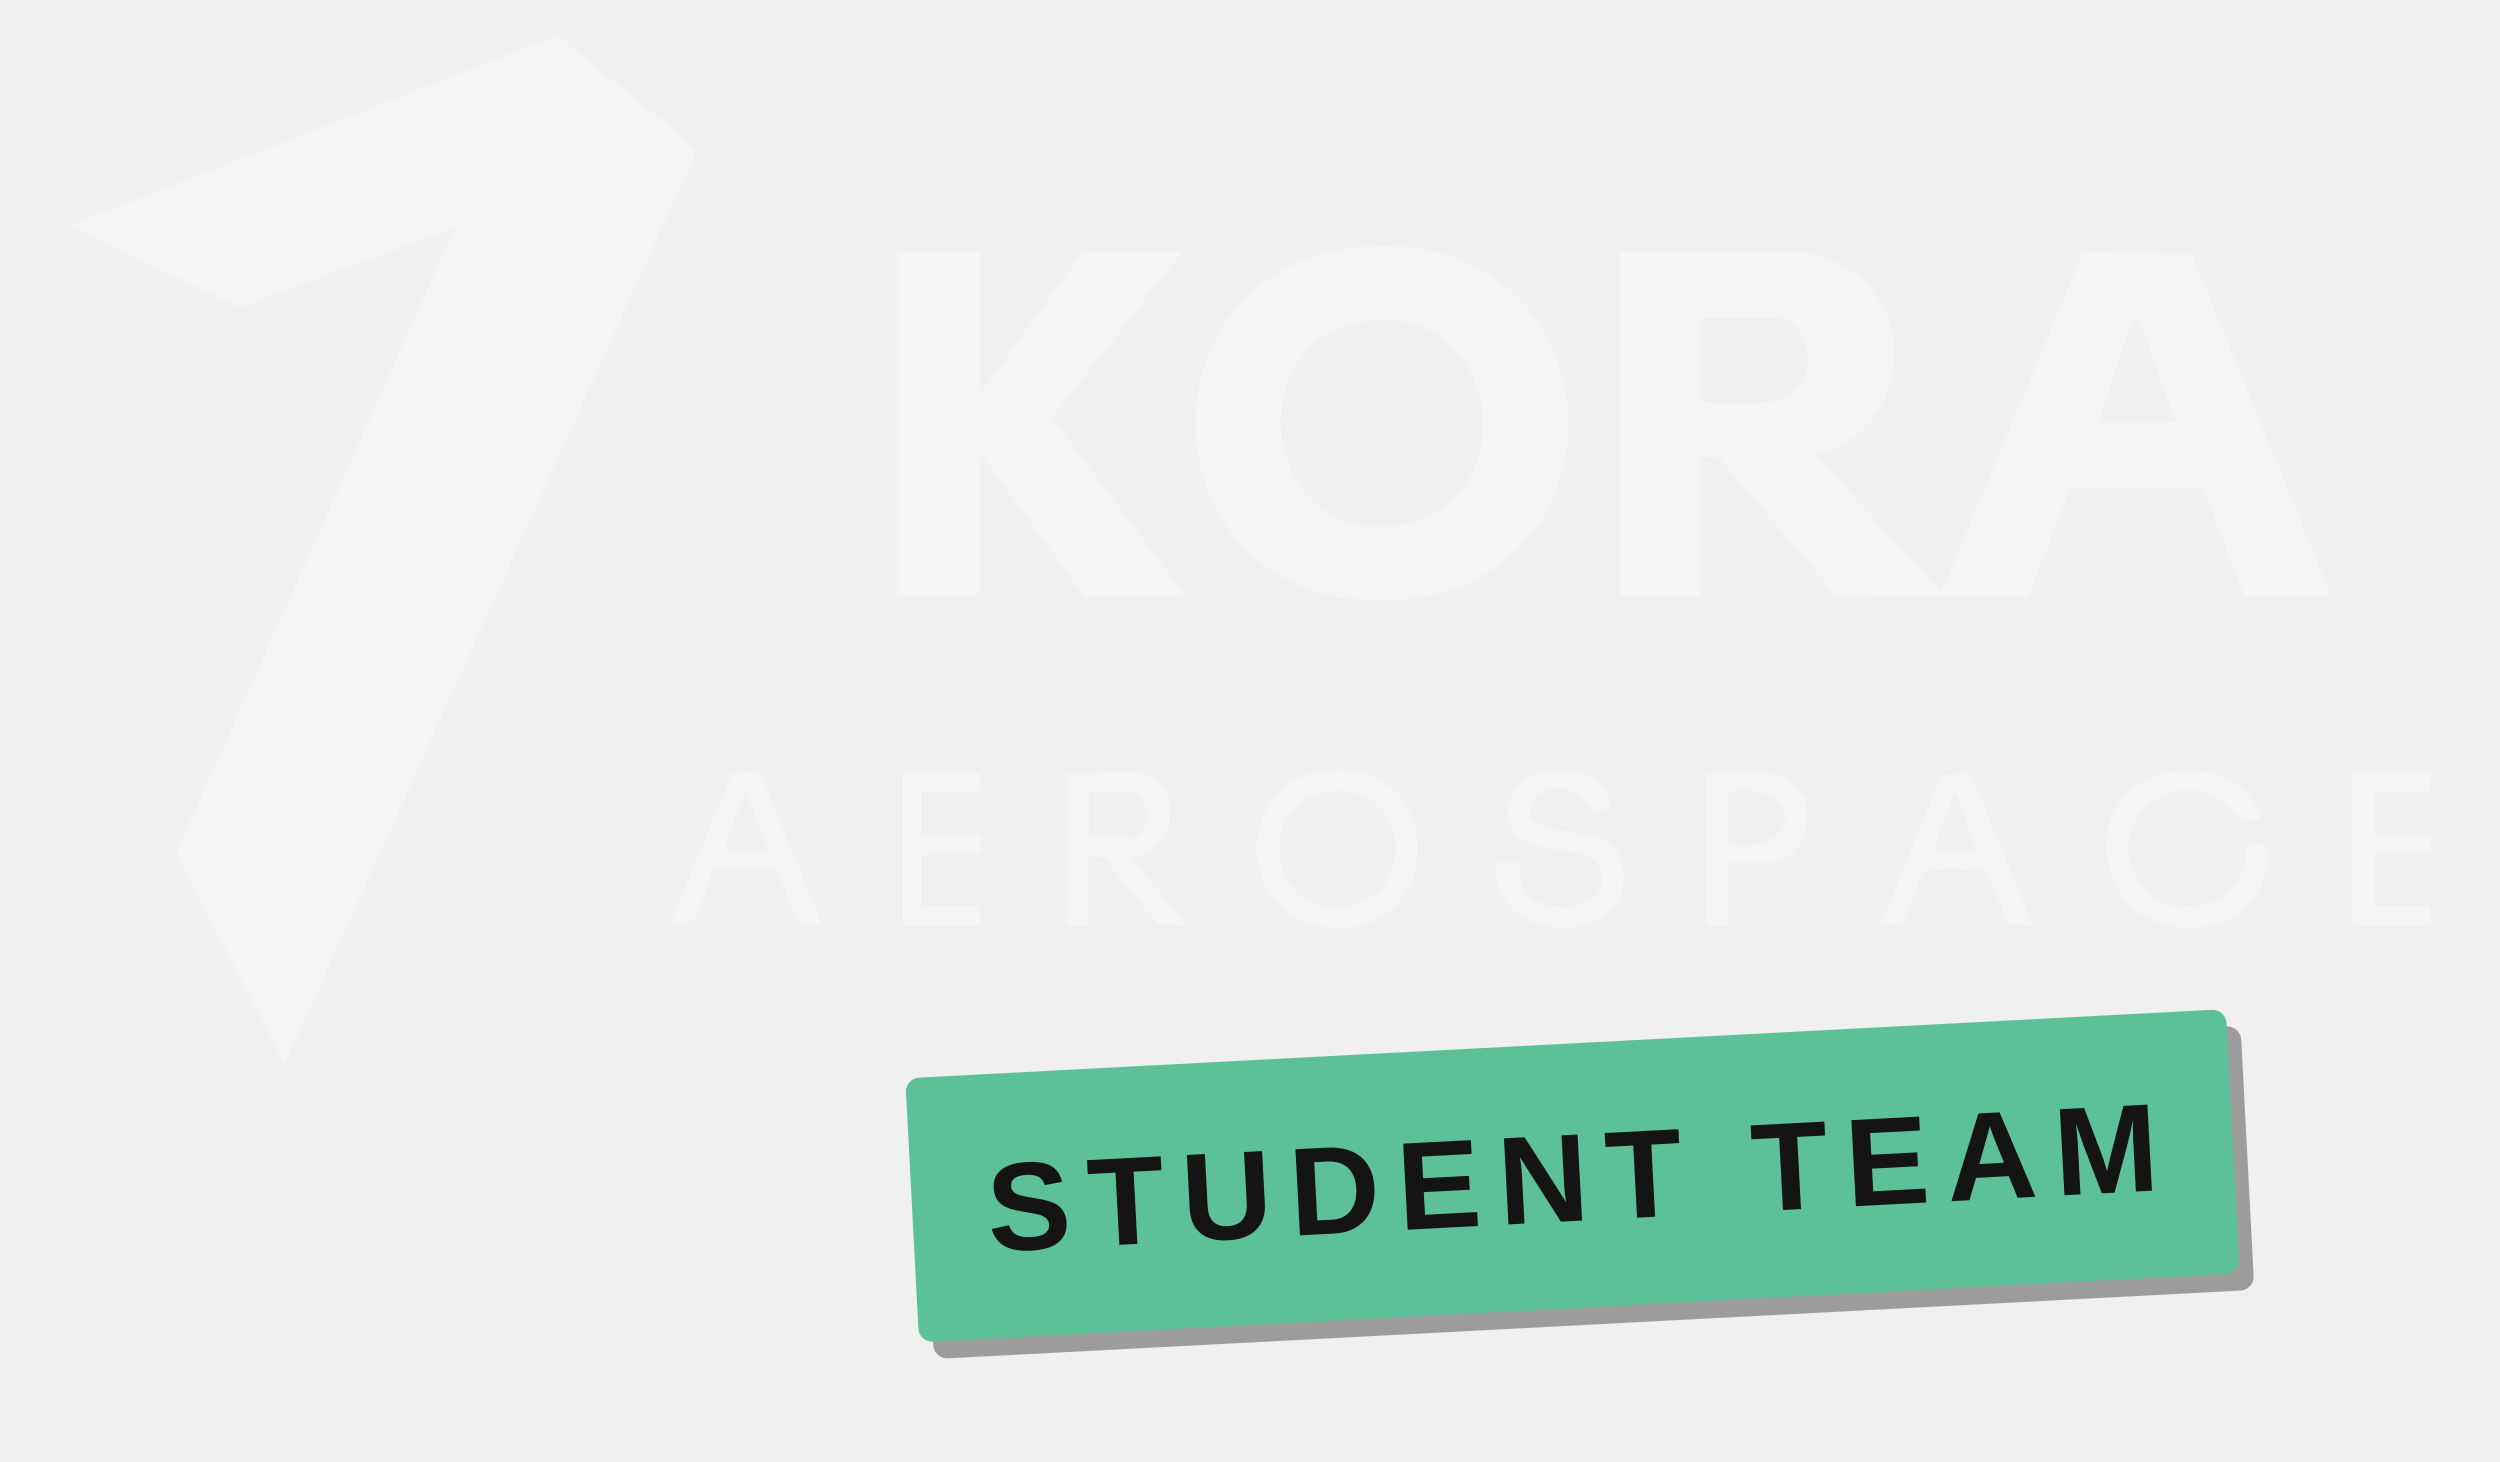
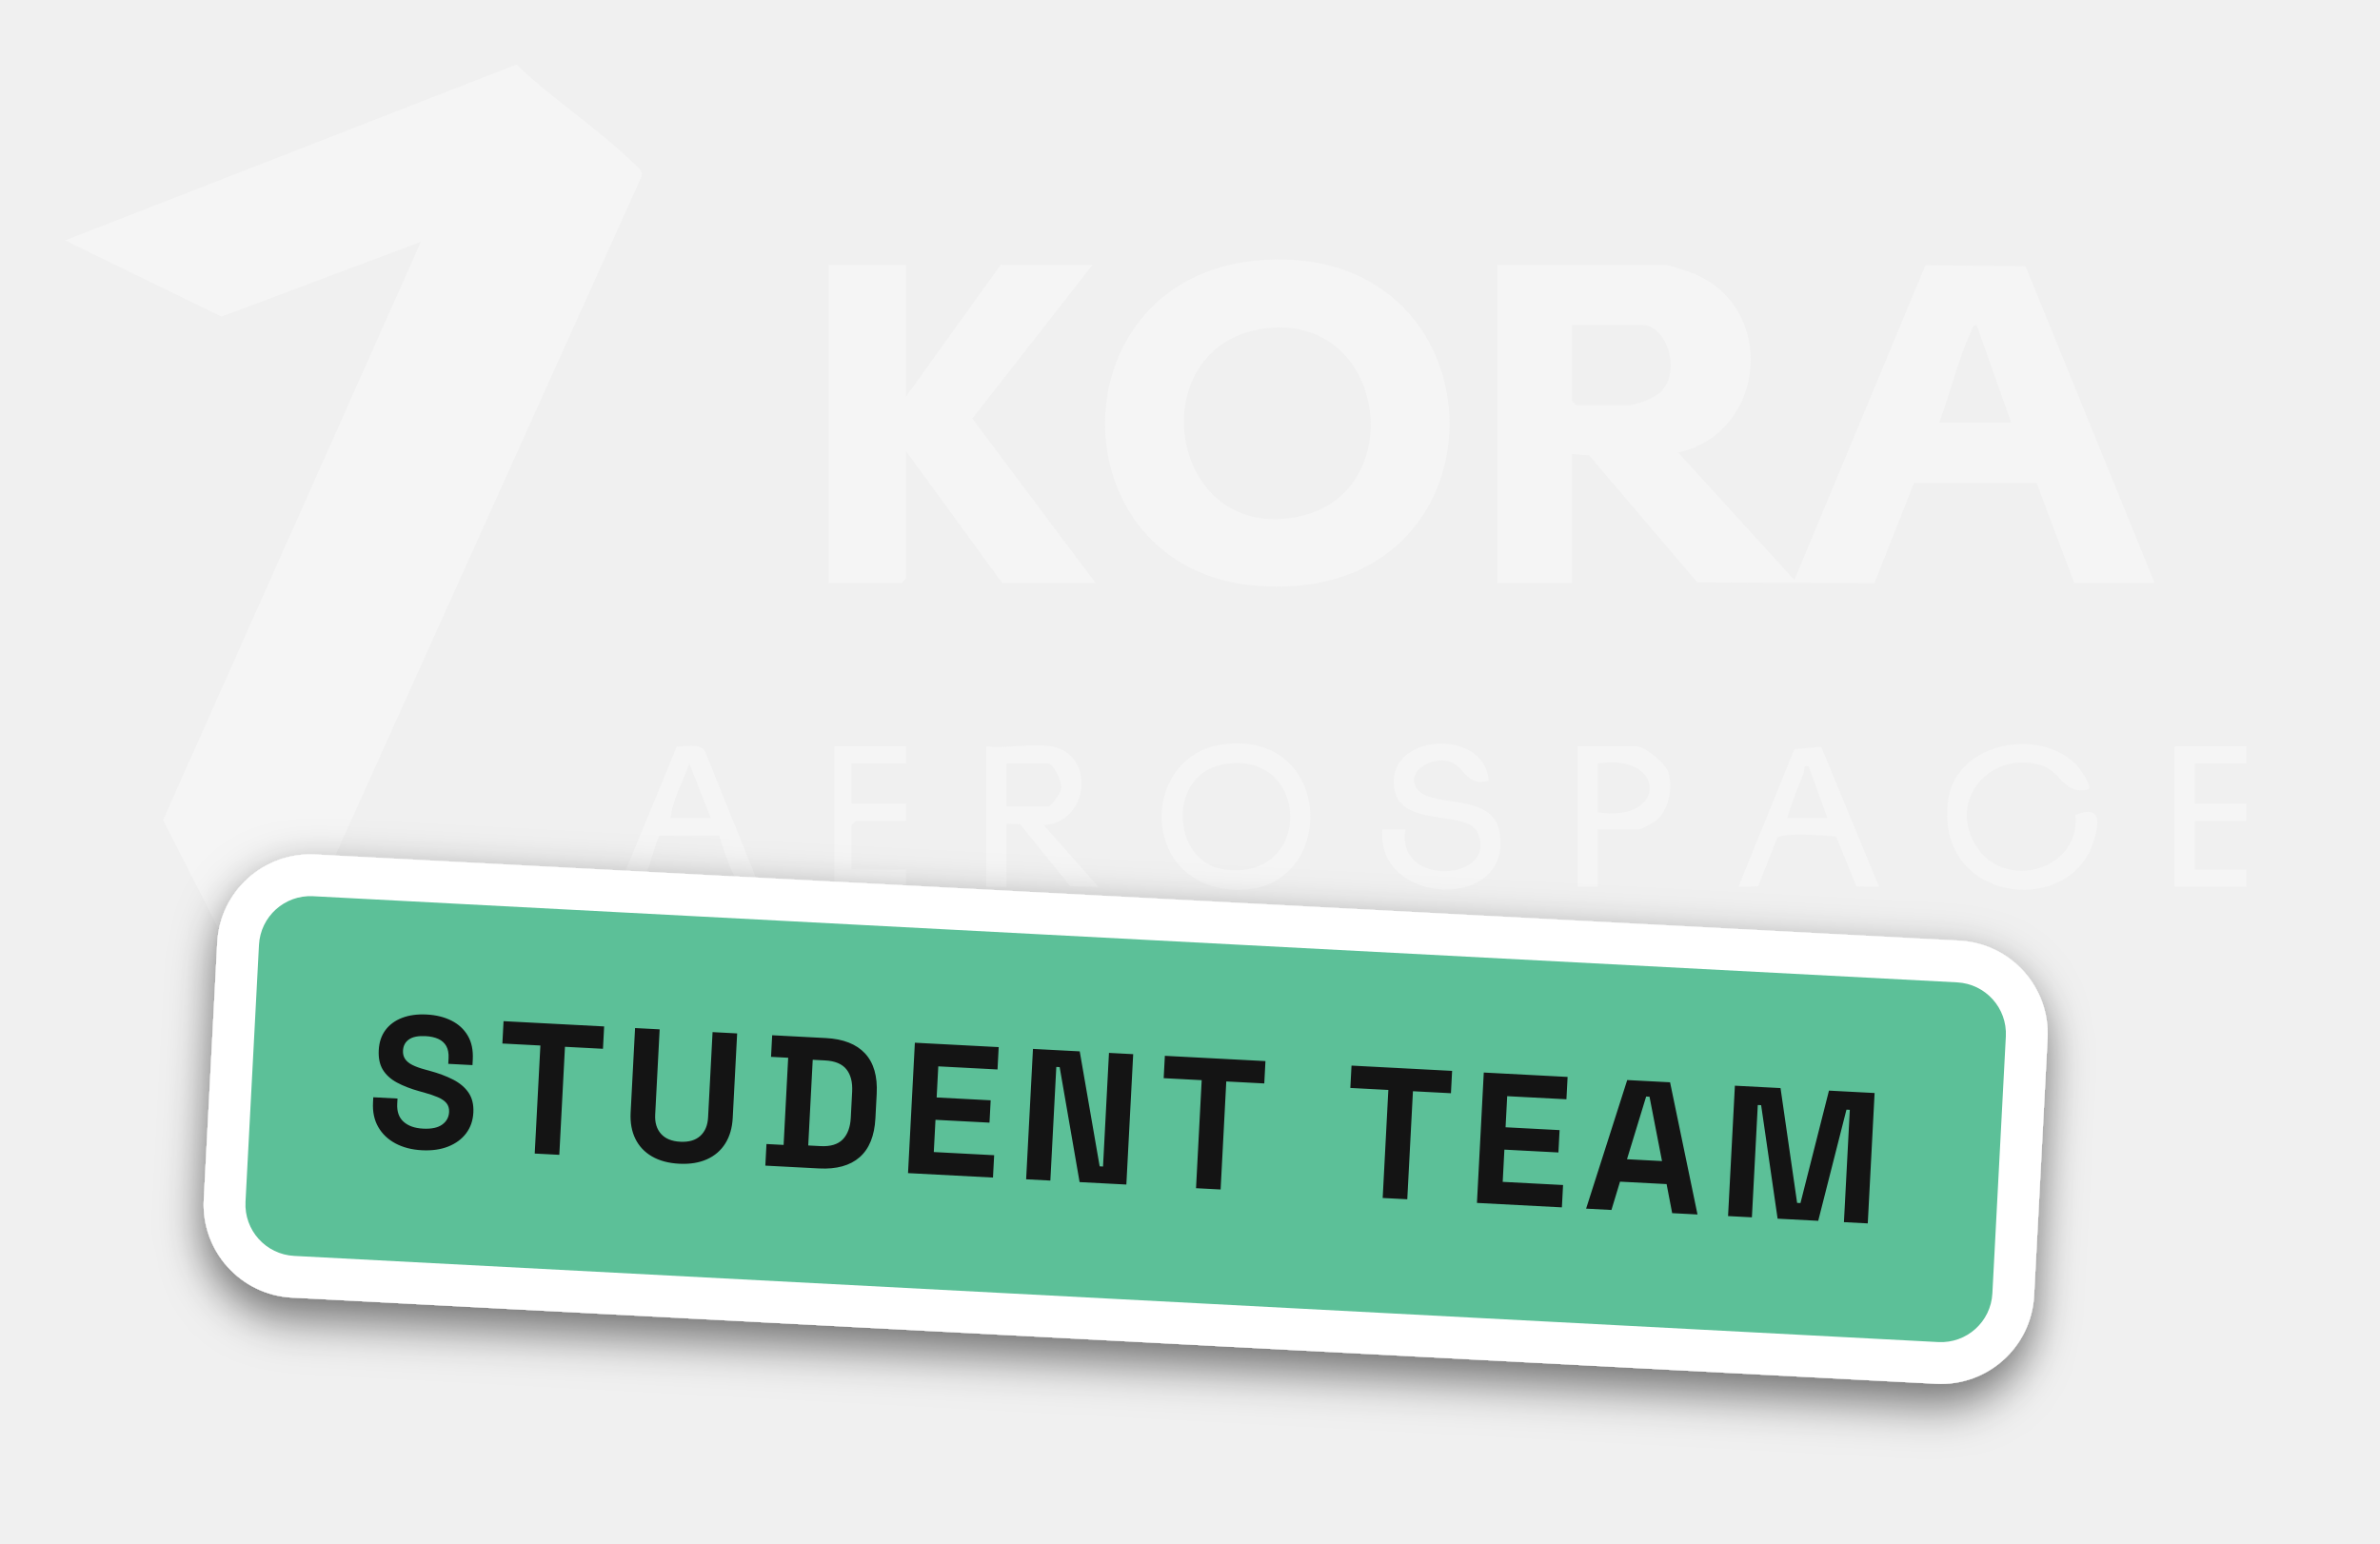
- <svg xmlns="http://www.w3.org/2000/svg" id="Layer_1" data-name="Layer 1" viewBox="0 0 718.47 420">
+ <svg xmlns="http://www.w3.org/2000/svg" viewBox="0 -10 740 480">
  <defs>
-     <style>
-       .cls-1 {
-         fill: #f5f5f5;
-       }
-     </style>
+     <filter id="shadow" x="-10%" y="-30%" width="120%" height="170%">
+       <feDropShadow dx="0" dy="6" stdDeviation="7" flood-color="#000" flood-opacity="0.55" />
+     </filter>
  </defs>
-   <path class="cls-1" d="M81.8,305.86l-31.1-60.85,80.17-179.81-62.02,23.23-48.62-23.68L160.59,10.06c11.14,10.75,25.37,19.92,36.33,30.61,1.21,1.18,3.02,2.27,2.54,4.24l-117.67,260.95Z" />
-   <path class="cls-1" d="M517.76,72.33c1.42.18,6.57,1.88,8.2,2.5,26.78,10.3,23.37,49.8-4.18,55.88l36.14,39.65,40.75-97.88,31.11.28,40.14,98.51h-24.99l-11.7-31.09-38.13.04-12.29,31.1-55.07-.22-33.64-39.49-5.35-.45v40.11h-23.2v-98.94h52.21ZM488.76,91.04v23.62l1.34,1.34h16.06c2.59,0,8.22-2.16,10.17-4.1,6.69-6.65,1.68-20.86-5.71-20.86h-21.87ZM625.3,121.35l-10.72-30.3c-1.23.09-1.42,1.3-1.82,2.18-3.8,8.32-6.56,19.37-9.77,28.12h22.31Z" />
-   <path class="cls-1" d="M393.08,70.81c76.58-4.65,77.76,107.44-2.08,101.38-63.48-4.82-63.63-97.39,2.08-101.38ZM393.04,92.17c-38.81,5.26-30.19,67.36,11.15,58.37,34.22-7.44,26.98-63.54-11.15-58.37Z" />
-   <polygon class="cls-1" points="281.7 72.33 281.7 113.33 311.15 72.33 339.71 72.33 302.32 120.14 340.61 171.27 311.6 171.27 281.7 130.26 281.7 169.93 280.36 171.27 257.61 171.27 257.61 72.33 281.7 72.33" />
-   <path class="cls-1" d="M380.55,221.42c35.64-4.41,35.42,48.47,1.65,45.13-28.37-2.81-27.16-41.97-1.65-45.13ZM380.53,227.64c-17.94,3.1-16.16,30.37-.14,32.69,28.25,4.09,27.14-37.35.14-32.69Z" />
-   <path class="cls-1" d="M645.51,227.74c1.01,1.01,5.04,6.59,3.89,7.7-7.81,2.02-8.53-5.86-15.14-7.6-16.3-4.31-28.91,11.64-19.52,25.73,9.01,13.53,32.28,6.78,30.58-10.16,8.48-3.43,7.42,2.99,5.39,8.94-7.9,23.13-49.37,18.09-44.97-13.71,2.42-17.45,27.87-22.81,39.76-10.9Z" />
-   <path class="cls-1" d="M326.77,222.07c14.05,2.33,11.91,23.69-2.23,24.51l16.95,19.16-8.74-.18-15.54-19.22-4.28-.19v19.61h-6.25v-43.68c6.12.71,14.25-.97,20.08,0ZM312.94,240.79h12.94c.94,0,3.99-4.1,4.1-5.79.14-2.11-2.45-7.58-4.1-7.58h-12.94v13.37Z" />
-   <path class="cls-1" d="M462.87,232.77c-8.24,2.22-7.03-6.34-14.73-6.32-4.18.01-10.21,3.31-8.04,8.08,3.36,7.35,23.77,1.24,26.12,14.05,4.59,25.01-38.57,23.31-36.38-.66h7.15c-3.21,18.26,28.96,15.97,22.52,1.12-3.23-7.45-23.48-1.48-25.89-13.36-3.57-17.57,27.97-19.8,29.25-2.92Z" />
-   <path class="cls-1" d="M236.18,265.74c-1.58-.12-3.39.28-4.91,0-3.03-.56-6.55-12.57-7.69-15.94h-18.54c-3.12,6.28-3.26,18.43-12.59,15.93l17.97-43.55c2.73-.03,6.99-1.13,8.73,1.29l17.03,42.26ZM221.01,244.36l-6.69-16.94c-1.89,5.59-5.22,11.09-5.8,16.94h12.49Z" />
-   <path class="cls-1" d="M566.25,222.22l18,43.52-7.02-.11-6.33-15.51c-3.19-.33-16.82-1.34-18.34.48l-5.94,15.01-6.1.14,17.39-42.79,8.34-.73ZM555.69,244.36h12.49l-5.81-16.05c-1.98-.4-1.12.87-1.55,1.97-1.84,4.62-3.73,9.31-5.13,14.08Z" />
-   <path class="cls-1" d="M496.79,247.92v17.83h-6.25v-43.68h18.3c2.59,0,9.05,5.35,9.87,7.97,1.5,4.83.23,11.73-3.75,15.07-.71.6-4.69,2.8-5.23,2.8h-12.94ZM496.79,242.57c21.62,3.44,21.46-18.51,0-15.15v15.15Z" />
-   <polygon class="cls-1" points="698.49 222.07 698.49 227.42 682.42 227.42 682.42 239.9 698.49 239.9 698.49 245.25 682.42 245.25 682.42 260.4 698.49 260.4 698.49 265.75 676.17 265.75 676.17 222.07 698.49 222.07" />
-   <polygon class="cls-1" points="281.7 222.07 281.7 227.42 264.74 227.42 264.74 239.9 281.7 239.9 281.7 245.25 266.08 245.25 264.74 246.59 264.74 260.4 281.7 260.4 281.7 265.75 259.39 265.75 259.39 222.07 281.7 222.07" />
-   <g transform="rotate(-3 450 340)">
-     <rect x="262" y="300" width="380" height="76" rx="4" fill="#000" opacity=".35" transform="translate(4 5)" />
-     <rect x="262" y="300" width="380" height="76" rx="4" fill="#5cc098" />
-     <text x="452" y="351" text-anchor="middle" font-family="'Space Grotesk', 'Helvetica Neue', Arial, sans-serif" font-weight="700" font-size="36" letter-spacing="5" fill="#141414">STUDENT TEAM</text>
+   <g fill="#f5f5f5">
+     <path d="M81.8,305.86l-31.1-60.85,80.17-179.81-62.02,23.23-48.62-23.68L160.59,10.06c11.14,10.75,25.37,19.92,36.33,30.61,1.21,1.18,3.02,2.27,2.54,4.24l-117.67,260.95Z" />
+     <path d="M517.76,72.33c1.42.18,6.57,1.88,8.2,2.5,26.78,10.3,23.37,49.8-4.18,55.88l36.14,39.65,40.75-97.88,31.11.28,40.14,98.51h-24.99l-11.7-31.09-38.13.04-12.29,31.1-55.07-.22-33.64-39.49-5.35-.45v40.11h-23.2v-98.94h52.21ZM488.76,91.04v23.62l1.34,1.34h16.06c2.59,0,8.22-2.16,10.17-4.1,6.69-6.65,1.68-20.86-5.71-20.86h-21.87ZM625.3,121.35l-10.72-30.3c-1.23.09-1.42,1.3-1.82,2.18-3.8,8.32-6.56,19.37-9.77,28.12h22.31Z" />
+     <path d="M393.08,70.81c76.58-4.65,77.76,107.44-2.08,101.38-63.48-4.82-63.63-97.39,2.08-101.38ZM393.04,92.17c-38.81,5.26-30.19,67.36,11.15,58.37,34.22-7.44,26.98-63.54-11.15-58.37Z" />
+     <polygon points="281.7 72.33 281.7 113.33 311.15 72.33 339.71 72.33 302.32 120.14 340.61 171.27 311.6 171.27 281.7 130.26 281.7 169.93 280.36 171.27 257.61 171.27 257.61 72.33 281.7 72.33" />
+     <path d="M380.55,221.42c35.64-4.41,35.42,48.47,1.65,45.13-28.37-2.81-27.16-41.97-1.65-45.13ZM380.53,227.64c-17.94,3.1-16.16,30.37-.14,32.69,28.25,4.09,27.14-37.35.14-32.69Z" />
+     <path d="M645.51,227.74c1.01,1.01,5.04,6.59,3.89,7.7-7.81,2.02-8.53-5.86-15.14-7.6-16.3-4.31-28.91,11.64-19.52,25.73,9.01,13.53,32.28,6.78,30.58-10.16,8.48-3.43,7.42,2.99,5.39,8.94-7.9,23.13-49.37,18.09-44.97-13.71,2.42-17.45,27.87-22.81,39.76-10.9Z" />
+     <path d="M326.77,222.07c14.05,2.33,11.91,23.69-2.23,24.51l16.95,19.16-8.74-.18-15.54-19.22-4.28-.19v19.61h-6.25v-43.68c6.12.71,14.25-.97,20.08,0ZM312.94,240.79h12.94c.94,0,3.99-4.1,4.1-5.79.14-2.11-2.45-7.58-4.1-7.58h-12.94v13.37Z" />
+     <path d="M462.87,232.77c-8.24,2.22-7.03-6.34-14.73-6.32-4.18.01-10.21,3.31-8.04,8.08,3.36,7.35,23.77,1.24,26.12,14.05,4.59,25.01-38.57,23.31-36.38-.66h7.15c-3.21,18.26,28.96,15.97,22.52,1.12-3.23-7.45-23.48-1.48-25.89-13.36-3.57-17.57,27.97-19.8,29.25-2.92Z" />
+     <path d="M236.18,265.74c-1.58-.12-3.39.28-4.91,0-3.03-.56-6.55-12.57-7.69-15.94h-18.54c-3.12,6.28-3.26,18.43-12.59,15.93l17.97-43.55c2.73-.03,6.99-1.13,8.73,1.29l17.03,42.26ZM221.01,244.36l-6.69-16.94c-1.89,5.59-5.22,11.09-5.8,16.94h12.49Z" />
+     <path d="M566.25,222.22l18,43.52-7.02-.11-6.33-15.51c-3.19-.33-16.82-1.34-18.34.48l-5.94,15.01-6.1.14,17.39-42.79,8.34-.73ZM555.69,244.36h12.49l-5.81-16.05c-1.98-.4-1.12.87-1.55,1.97-1.84,4.62-3.73,9.31-5.13,14.08Z" />
+     <path d="M496.79,247.92v17.83h-6.25v-43.68h18.3c2.59,0,9.05,5.35,9.87,7.97,1.5,4.83.23,11.73-3.75,15.07-.71.6-4.69,2.8-5.23,2.8h-12.94ZM496.79,242.57c21.62,3.44,21.46-18.51,0-15.15v15.15Z" />
+     <polygon points="698.49 222.07 698.49 227.42 682.42 227.42 682.42 239.9 698.49 239.9 698.49 245.25 682.42 245.25 682.42 260.4 698.49 260.4 698.49 265.75 676.17 265.75 676.17 222.07 698.49 222.07" />
+     <polygon points="281.7 222.07 281.7 227.42 264.74 227.42 264.74 239.9 281.7 239.9 281.7 245.25 266.08 245.25 264.74 246.59 264.74 260.4 281.7 260.4 281.7 265.75 259.39 265.75 259.39 222.07 281.7 222.07" />
+   </g>
+   <g transform="rotate(3 350 338.0)">
+     <rect x="65.056" y="269" width="569.888" height="138" rx="29" fill="#ffffff" filter="url(#shadow)" />
+     <rect x="78.056" y="282" width="543.888" height="112" rx="16" fill="#5cc098" />
+     <path transform="translate(114.056 358.3)" fill="#141414" d="M17.922 0.812Q13.224 0.812 9.628 -0.87Q6.032 -2.552 4.002 -5.684Q1.972 -8.816 1.972 -13.224V-14.848H9.512V-13.224Q9.512 -9.57 11.774 -7.743Q14.036 -5.916 17.922 -5.916Q21.866 -5.916 23.809 -7.482Q25.752 -9.048 25.752 -11.484Q25.752 -13.166 24.795 -14.21Q23.838 -15.254 22.011 -15.921Q20.184 -16.588 17.574 -17.168L16.24 -17.458Q12.064 -18.386 9.077 -19.807Q6.09 -21.228 4.495 -23.548Q2.9 -25.868 2.9 -29.58Q2.9 -33.292 4.669 -35.931Q6.438 -38.57 9.657 -39.991Q12.876 -41.412 17.226 -41.412Q21.576 -41.412 24.969 -39.933Q28.362 -38.454 30.305 -35.525Q32.248 -32.596 32.248 -28.188V-26.448H24.708V-28.188Q24.708 -30.508 23.809 -31.929Q22.91 -33.35 21.228 -34.017Q19.546 -34.684 17.226 -34.684Q13.746 -34.684 12.093 -33.379Q10.44 -32.074 10.44 -29.812Q10.44 -28.304 11.223 -27.26Q12.006 -26.216 13.572 -25.52Q15.138 -24.824 17.574 -24.302L18.908 -24.012Q23.258 -23.084 26.477 -21.634Q29.696 -20.184 31.494 -17.806Q33.292 -15.428 33.292 -11.716Q33.292 -8.004 31.407 -5.191Q29.522 -2.378 26.071 -0.783Q22.62 0.812 17.922 0.812ZM53.012 0.0V-33.64H41.18V-40.6H72.5V-33.64H60.668V0.0ZM98.02 0.812Q93.032 0.812 89.465 -1.015Q85.898 -2.842 84.013 -6.235Q82.128 -9.628 82.128 -14.268V-40.6H89.784V-14.036Q89.784 -10.324 91.901 -8.178Q94.018 -6.032 98.02 -6.032Q102.022 -6.032 104.139 -8.178Q106.256 -10.324 106.256 -14.036V-40.6H113.912V-14.268Q113.912 -9.628 112.027 -6.235Q110.142 -2.842 106.575 -1.015Q103.008 0.812 98.02 0.812ZM124.816 0.0V-6.728H130.152V-33.872H124.816V-40.6H141.52Q149.698 -40.6 153.961 -36.453Q158.224 -32.306 158.224 -24.128V-16.472Q158.224 -8.294 153.961 -4.147Q149.698 0.0 141.52 0.0ZM137.808 -6.96H141.636Q146.276 -6.96 148.422 -9.396Q150.568 -11.832 150.568 -16.24V-24.36Q150.568 -28.826 148.422 -31.233Q146.276 -33.64 141.636 -33.64H137.808ZM169.244 0.0V-40.6H195.344V-33.64H176.9V-23.954H193.72V-16.994H176.9V-6.96H195.692V0.0ZM206.016 0.0V-40.6H220.574L228.636 -5.22H229.68V-40.6H237.22V0.0H222.662L214.6 -35.38H213.556V0.0ZM258.912 0.0V-33.64H247.08V-40.6H278.4V-33.64H266.568V0.0ZM317.028 0.0V-33.64H305.196V-40.6H336.516V-33.64H324.684V0.0ZM346.376 0.0V-40.6H372.476V-33.64H354.032V-23.954H370.852V-16.994H354.032V-6.96H372.824V0.0ZM380.364 0.0 391.036 -40.6H404.376L415.048 0.0H407.16L404.956 -8.932H390.456L388.252 0.0ZM392.254 -16.008H403.158L398.228 -35.786H397.184ZM424.56 0.0V-40.6H438.77L445.788 -5.22H446.832L453.85 -40.6H468.06V0.0H460.636V-34.974H459.592L452.632 0.0H439.988L433.028 -34.974H431.984V0.0Z" />
  </g>
</svg>
